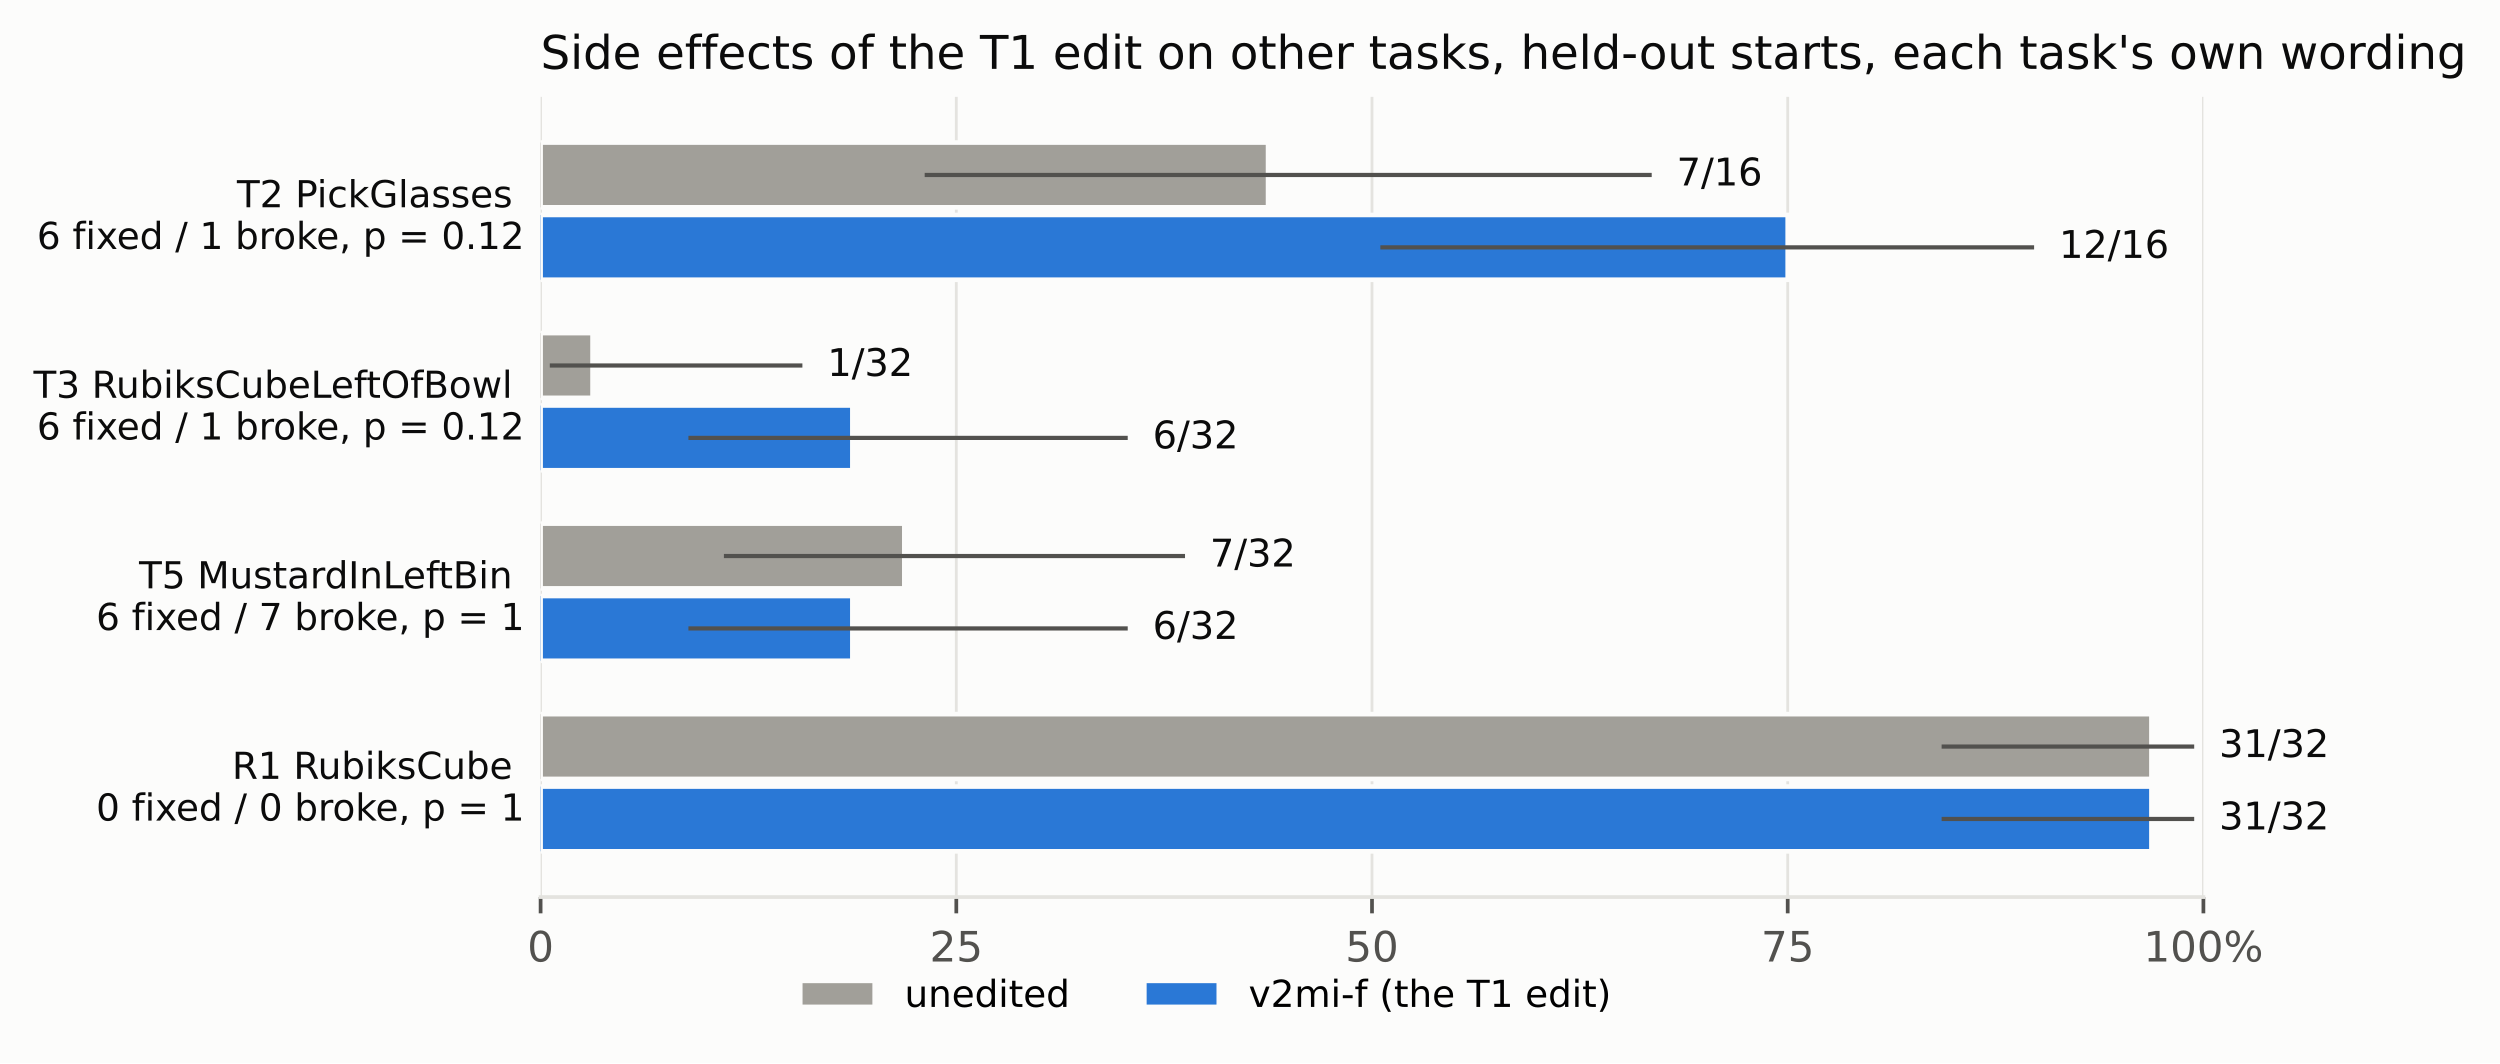
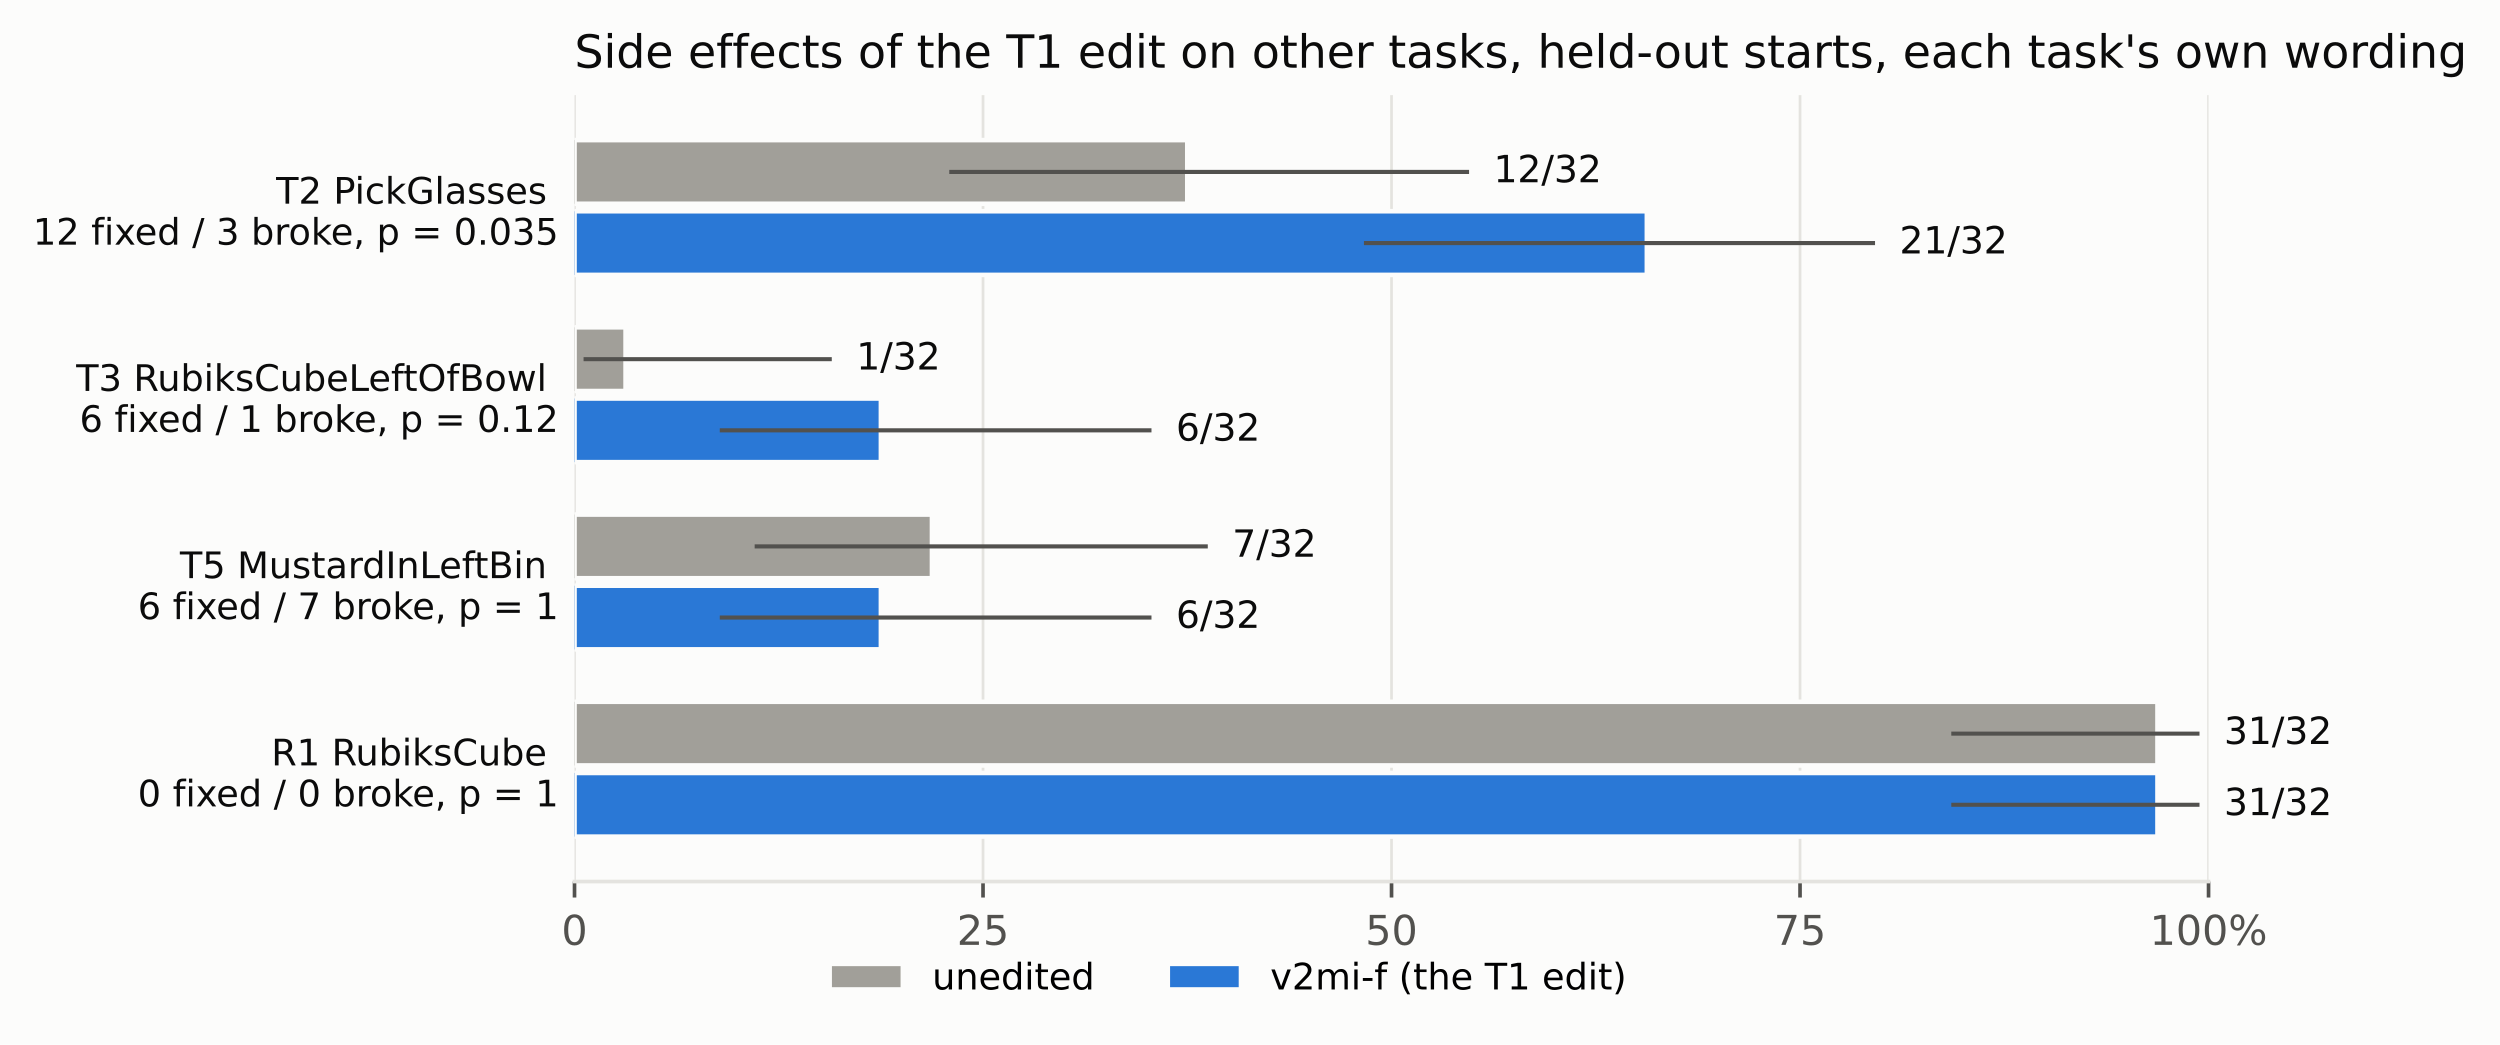
- <svg xmlns="http://www.w3.org/2000/svg" xmlns:xlink="http://www.w3.org/1999/xlink" width="536.923pt" height="228.317pt" viewBox="0 0 536.923 228.317" version="1.1">
+ <svg xmlns="http://www.w3.org/2000/svg" xmlns:xlink="http://www.w3.org/1999/xlink" width="546.381pt" height="228.317pt" viewBox="0 0 546.381 228.317" version="1.1">
  <defs>
    <style type="text/css">*{stroke-linejoin: round; stroke-linecap: butt}</style>
  </defs>
  <g id="figure_1">
    <g id="patch_1">
-       <path d="M -0 228.317  L 536.923 228.317  L 536.923 0  L -0 0  z " style="fill: #fcfcfb" />
+       <path d="M 0 228.317  L 546.381 228.317  L 546.381 0  L 0 0  z " style="fill: #fcfcfb" />
    </g>
    <g id="axes_1">
      <g id="patch_2">
-         <path d="M 116.104 192.662  L 473.224 192.662  L 473.224 20.798  L 116.104 20.798  z " style="fill: #fcfcfb" />
+         <path d="M 125.562 192.662  L 482.683 192.662  L 482.683 20.798  L 125.562 20.798  z " style="fill: #fcfcfb" />
      </g>
      <g id="matplotlib.axis_1">
        <g id="xtick_1">
          <g id="line2d_1">
-             <path d="M 116.104 192.662  L 116.104 20.798  " clip-path="url(#p3690be22e1)" style="fill: none; stroke: #e4e3df; stroke-width: 0.6; stroke-linecap: square" />
+             <path d="M 125.562 192.662  L 125.562 20.798  " clip-path="url(#pf6d4cec177)" style="fill: none; stroke: #e4e3df; stroke-width: 0.6; stroke-linecap: square" />
          </g>
          <g id="line2d_2">
            <defs>
-               <path id="m69036b2c32" d="M 0 0  L 0 3.5  " style="stroke: #52514e; stroke-width: 0.8" />
+               <path id="m9bb783bdf6" d="M 0 0  L 0 3.5  " style="stroke: #52514e; stroke-width: 0.8" />
            </defs>
            <g>
-               <use xlink:href="#m69036b2c32" x="116.104" y="192.662" style="fill: #52514e; stroke: #52514e; stroke-width: 0.8" />
+               <use xlink:href="#m9bb783bdf6" x="125.562" y="192.662" style="fill: #52514e; stroke: #52514e; stroke-width: 0.8" />
            </g>
          </g>
          <g id="text_1">
-             <text style="font-size: 9px; font-family: 'DejaVu Sans'; text-anchor: middle; fill: #52514e" x="116.104" y="206.501" transform="rotate(-0 116.1038 206.501)">0</text>
+             <text style="font-size: 9px; font-family: 'DejaVu Sans'; text-anchor: middle; fill: #52514e" x="125.562" y="206.501" transform="rotate(-0 125.5625 206.501)">0</text>
          </g>
        </g>
        <g id="xtick_2">
          <g id="line2d_3">
-             <path d="M 205.384 192.662  L 205.384 20.798  " clip-path="url(#p3690be22e1)" style="fill: none; stroke: #e4e3df; stroke-width: 0.6; stroke-linecap: square" />
+             <path d="M 214.843 192.662  L 214.843 20.798  " clip-path="url(#pf6d4cec177)" style="fill: none; stroke: #e4e3df; stroke-width: 0.6; stroke-linecap: square" />
          </g>
          <g id="line2d_4">
            <g>
-               <use xlink:href="#m69036b2c32" x="205.384" y="192.662" style="fill: #52514e; stroke: #52514e; stroke-width: 0.8" />
+               <use xlink:href="#m9bb783bdf6" x="214.843" y="192.662" style="fill: #52514e; stroke: #52514e; stroke-width: 0.8" />
            </g>
          </g>
          <g id="text_2">
-             <text style="font-size: 9px; font-family: 'DejaVu Sans'; text-anchor: middle; fill: #52514e" x="205.384" y="206.501" transform="rotate(-0 205.3837 206.501)">25</text>
+             <text style="font-size: 9px; font-family: 'DejaVu Sans'; text-anchor: middle; fill: #52514e" x="214.843" y="206.501" transform="rotate(-0 214.8425 206.501)">25</text>
          </g>
        </g>
        <g id="xtick_3">
          <g id="line2d_5">
-             <path d="M 294.664 192.662  L 294.664 20.798  " clip-path="url(#p3690be22e1)" style="fill: none; stroke: #e4e3df; stroke-width: 0.6; stroke-linecap: square" />
+             <path d="M 304.123 192.662  L 304.123 20.798  " clip-path="url(#pf6d4cec177)" style="fill: none; stroke: #e4e3df; stroke-width: 0.6; stroke-linecap: square" />
          </g>
          <g id="line2d_6">
            <g>
-               <use xlink:href="#m69036b2c32" x="294.664" y="192.662" style="fill: #52514e; stroke: #52514e; stroke-width: 0.8" />
+               <use xlink:href="#m9bb783bdf6" x="304.123" y="192.662" style="fill: #52514e; stroke: #52514e; stroke-width: 0.8" />
            </g>
          </g>
          <g id="text_3">
-             <text style="font-size: 9px; font-family: 'DejaVu Sans'; text-anchor: middle; fill: #52514e" x="294.664" y="206.501" transform="rotate(-0 294.6637 206.501)">50</text>
+             <text style="font-size: 9px; font-family: 'DejaVu Sans'; text-anchor: middle; fill: #52514e" x="304.123" y="206.501" transform="rotate(-0 304.1225 206.501)">50</text>
          </g>
        </g>
        <g id="xtick_4">
          <g id="line2d_7">
-             <path d="M 383.944 192.662  L 383.944 20.798  " clip-path="url(#p3690be22e1)" style="fill: none; stroke: #e4e3df; stroke-width: 0.6; stroke-linecap: square" />
+             <path d="M 393.402 192.662  L 393.402 20.798  " clip-path="url(#pf6d4cec177)" style="fill: none; stroke: #e4e3df; stroke-width: 0.6; stroke-linecap: square" />
          </g>
          <g id="line2d_8">
            <g>
-               <use xlink:href="#m69036b2c32" x="383.944" y="192.662" style="fill: #52514e; stroke: #52514e; stroke-width: 0.8" />
+               <use xlink:href="#m9bb783bdf6" x="393.402" y="192.662" style="fill: #52514e; stroke: #52514e; stroke-width: 0.8" />
            </g>
          </g>
          <g id="text_4">
-             <text style="font-size: 9px; font-family: 'DejaVu Sans'; text-anchor: middle; fill: #52514e" x="383.944" y="206.501" transform="rotate(-0 383.9438 206.501)">75</text>
+             <text style="font-size: 9px; font-family: 'DejaVu Sans'; text-anchor: middle; fill: #52514e" x="393.402" y="206.501" transform="rotate(-0 393.4025 206.501)">75</text>
          </g>
        </g>
        <g id="xtick_5">
          <g id="line2d_9">
-             <path d="M 473.224 192.662  L 473.224 20.798  " clip-path="url(#p3690be22e1)" style="fill: none; stroke: #e4e3df; stroke-width: 0.6; stroke-linecap: square" />
+             <path d="M 482.683 192.662  L 482.683 20.798  " clip-path="url(#pf6d4cec177)" style="fill: none; stroke: #e4e3df; stroke-width: 0.6; stroke-linecap: square" />
          </g>
          <g id="line2d_10">
            <g>
-               <use xlink:href="#m69036b2c32" x="473.224" y="192.662" style="fill: #52514e; stroke: #52514e; stroke-width: 0.8" />
+               <use xlink:href="#m9bb783bdf6" x="482.683" y="192.662" style="fill: #52514e; stroke: #52514e; stroke-width: 0.8" />
            </g>
          </g>
          <g id="text_5">
-             <text style="font-size: 9px; font-family: 'DejaVu Sans'; text-anchor: middle; fill: #52514e" x="473.224" y="206.501" transform="rotate(-0 473.2237 206.501)">100%</text>
+             <text style="font-size: 9px; font-family: 'DejaVu Sans'; text-anchor: middle; fill: #52514e" x="482.683" y="206.501" transform="rotate(-0 482.6825 206.501)">100%</text>
          </g>
        </g>
      </g>
      <g id="matplotlib.axis_2">
        <g id="ytick_1">
          <g id="line2d_11" />
          <g id="text_6">
-             <text style="font-size: 8px; font-family: 'DejaVu Sans'; fill: #0b0b0b" transform="translate(50.89625 44.51856)">T2  PickGlasses</text>
-             <text style="font-size: 8px; font-family: 'DejaVu Sans'; fill: #0b0b0b" transform="translate(7.92125 53.47681)">6 fixed / 1 broke, p = 0.12</text>
+             <text style="font-size: 8px; font-family: 'DejaVu Sans'; fill: #0b0b0b" transform="translate(60.355 44.51856)">T2  PickGlasses</text>
+             <text style="font-size: 8px; font-family: 'DejaVu Sans'; fill: #0b0b0b" transform="translate(7.2 53.47681)">12 fixed / 3 broke, p = 0.035</text>
          </g>
        </g>
        <g id="ytick_2">
          <g id="line2d_12" />
          <g id="text_7">
-             <text style="font-size: 8px; font-family: 'DejaVu Sans'; fill: #0b0b0b" transform="translate(7.2 85.43856)">T3  RubiksCubeLeftOfBowl</text>
-             <text style="font-size: 8px; font-family: 'DejaVu Sans'; fill: #0b0b0b" transform="translate(7.92125 94.39681)">6 fixed / 1 broke, p = 0.12</text>
+             <text style="font-size: 8px; font-family: 'DejaVu Sans'; fill: #0b0b0b" transform="translate(16.65875 85.43856)">T3  RubiksCubeLeftOfBowl</text>
+             <text style="font-size: 8px; font-family: 'DejaVu Sans'; fill: #0b0b0b" transform="translate(17.38 94.39681)">6 fixed / 1 broke, p = 0.12</text>
          </g>
        </g>
        <g id="ytick_3">
          <g id="line2d_13" />
          <g id="text_8">
-             <text style="font-size: 8px; font-family: 'DejaVu Sans'; fill: #0b0b0b" transform="translate(29.8725 126.3586)">T5  MustardInLeftBin</text>
-             <text style="font-size: 8px; font-family: 'DejaVu Sans'; fill: #0b0b0b" transform="translate(20.64375 135.3168)">6 fixed / 7 broke, p = 1</text>
+             <text style="font-size: 8px; font-family: 'DejaVu Sans'; fill: #0b0b0b" transform="translate(39.33125 126.3586)">T5  MustardInLeftBin</text>
+             <text style="font-size: 8px; font-family: 'DejaVu Sans'; fill: #0b0b0b" transform="translate(30.1025 135.3168)">6 fixed / 7 broke, p = 1</text>
          </g>
        </g>
        <g id="ytick_4">
          <g id="line2d_14" />
          <g id="text_9">
-             <text style="font-size: 8px; font-family: 'DejaVu Sans'; fill: #0b0b0b" transform="translate(49.8425 167.2786)">R1  RubiksCube</text>
-             <text style="font-size: 8px; font-family: 'DejaVu Sans'; fill: #0b0b0b" transform="translate(20.64375 176.2368)">0 fixed / 0 broke, p = 1</text>
+             <text style="font-size: 8px; font-family: 'DejaVu Sans'; fill: #0b0b0b" transform="translate(59.30125 167.2786)">R1  RubiksCube</text>
+             <text style="font-size: 8px; font-family: 'DejaVu Sans'; fill: #0b0b0b" transform="translate(30.1025 176.2368)">0 fixed / 0 broke, p = 1</text>
          </g>
        </g>
      </g>
      <g id="patch_3">
-         <path d="M 116.104 30.619  L 272.344 30.619  L 272.344 44.532  L 116.104 44.532  z " clip-path="url(#p3690be22e1)" style="fill: #a19f99; stroke: #fcfcfb; stroke-linejoin: miter" />
+         <path d="M 125.562 30.619  L 259.483 30.619  L 259.483 44.532  L 125.562 44.532  z " clip-path="url(#pf6d4cec177)" style="fill: #a19f99; stroke: #fcfcfb; stroke-linejoin: miter" />
      </g>
      <g id="patch_4">
-         <path d="M 116.104 46.169  L 383.944 46.169  L 383.944 60.082  L 116.104 60.082  z " clip-path="url(#p3690be22e1)" style="fill: #2a78d6; stroke: #fcfcfb; stroke-linejoin: miter" />
+         <path d="M 125.562 46.169  L 359.923 46.169  L 359.923 60.082  L 125.562 60.082  z " clip-path="url(#pf6d4cec177)" style="fill: #2a78d6; stroke: #fcfcfb; stroke-linejoin: miter" />
      </g>
      <g id="patch_5">
-         <path d="M 116.104 71.539  L 127.264 71.539  L 127.264 85.452  L 116.104 85.452  z " clip-path="url(#p3690be22e1)" style="fill: #a19f99; stroke: #fcfcfb; stroke-linejoin: miter" />
+         <path d="M 125.562 71.539  L 136.722 71.539  L 136.722 85.452  L 125.562 85.452  z " clip-path="url(#pf6d4cec177)" style="fill: #a19f99; stroke: #fcfcfb; stroke-linejoin: miter" />
      </g>
      <g id="patch_6">
-         <path d="M 116.104 87.089  L 183.064 87.089  L 183.064 101.002  L 116.104 101.002  z " clip-path="url(#p3690be22e1)" style="fill: #2a78d6; stroke: #fcfcfb; stroke-linejoin: miter" />
+         <path d="M 125.562 87.089  L 192.523 87.089  L 192.523 101.002  L 125.562 101.002  z " clip-path="url(#pf6d4cec177)" style="fill: #2a78d6; stroke: #fcfcfb; stroke-linejoin: miter" />
      </g>
      <g id="patch_7">
-         <path d="M 116.104 112.459  L 194.224 112.459  L 194.224 126.372  L 116.104 126.372  z " clip-path="url(#p3690be22e1)" style="fill: #a19f99; stroke: #fcfcfb; stroke-linejoin: miter" />
+         <path d="M 125.562 112.459  L 203.683 112.459  L 203.683 126.372  L 125.562 126.372  z " clip-path="url(#pf6d4cec177)" style="fill: #a19f99; stroke: #fcfcfb; stroke-linejoin: miter" />
      </g>
      <g id="patch_8">
-         <path d="M 116.104 128.009  L 183.064 128.009  L 183.064 141.922  L 116.104 141.922  z " clip-path="url(#p3690be22e1)" style="fill: #2a78d6; stroke: #fcfcfb; stroke-linejoin: miter" />
+         <path d="M 125.562 128.009  L 192.523 128.009  L 192.523 141.922  L 125.562 141.922  z " clip-path="url(#pf6d4cec177)" style="fill: #2a78d6; stroke: #fcfcfb; stroke-linejoin: miter" />
      </g>
      <g id="patch_9">
-         <path d="M 116.104 153.379  L 462.064 153.379  L 462.064 167.292  L 116.104 167.292  z " clip-path="url(#p3690be22e1)" style="fill: #a19f99; stroke: #fcfcfb; stroke-linejoin: miter" />
+         <path d="M 125.562 153.379  L 471.522 153.379  L 471.522 167.292  L 125.562 167.292  z " clip-path="url(#pf6d4cec177)" style="fill: #a19f99; stroke: #fcfcfb; stroke-linejoin: miter" />
      </g>
      <g id="patch_10">
-         <path d="M 116.104 168.929  L 462.064 168.929  L 462.064 182.842  L 116.104 182.842  z " clip-path="url(#p3690be22e1)" style="fill: #2a78d6; stroke: #fcfcfb; stroke-linejoin: miter" />
+         <path d="M 125.562 168.929  L 471.522 168.929  L 471.522 182.842  L 125.562 182.842  z " clip-path="url(#pf6d4cec177)" style="fill: #2a78d6; stroke: #fcfcfb; stroke-linejoin: miter" />
      </g>
      <g id="line2d_15">
-         <path d="M 198.594 37.576  L 354.736 37.576  " clip-path="url(#p3690be22e1)" style="fill: none; stroke: #52514e; stroke-width: 0.9" />
+         <path d="M 207.464 37.576  L 321.07 37.576  " clip-path="url(#pf6d4cec177)" style="fill: none; stroke: #52514e; stroke-width: 0.9" />
      </g>
      <g id="line2d_16">
-         <path d="M 296.455 53.125  L 436.862 53.125  " clip-path="url(#p3690be22e1)" style="fill: none; stroke: #52514e; stroke-width: 0.9" />
+         <path d="M 298.091 53.125  L 409.793 53.125  " clip-path="url(#pf6d4cec177)" style="fill: none; stroke: #52514e; stroke-width: 0.9" />
      </g>
      <g id="line2d_17">
-         <path d="M 118.081 78.496  L 172.33 78.496  " clip-path="url(#p3690be22e1)" style="fill: none; stroke: #52514e; stroke-width: 0.9" />
+         <path d="M 127.54 78.496  L 181.788 78.496  " clip-path="url(#pf6d4cec177)" style="fill: none; stroke: #52514e; stroke-width: 0.9" />
      </g>
      <g id="line2d_18">
-         <path d="M 147.85 94.045  L 242.2 94.045  " clip-path="url(#p3690be22e1)" style="fill: none; stroke: #52514e; stroke-width: 0.9" />
+         <path d="M 157.309 94.045  L 251.659 94.045  " clip-path="url(#pf6d4cec177)" style="fill: none; stroke: #52514e; stroke-width: 0.9" />
      </g>
      <g id="line2d_19">
-         <path d="M 155.472 119.416  L 254.506 119.416  " clip-path="url(#p3690be22e1)" style="fill: none; stroke: #52514e; stroke-width: 0.9" />
+         <path d="M 164.931 119.416  L 263.964 119.416  " clip-path="url(#pf6d4cec177)" style="fill: none; stroke: #52514e; stroke-width: 0.9" />
      </g>
      <g id="line2d_20">
-         <path d="M 147.85 134.965  L 242.2 134.965  " clip-path="url(#p3690be22e1)" style="fill: none; stroke: #52514e; stroke-width: 0.9" />
+         <path d="M 157.309 134.965  L 251.659 134.965  " clip-path="url(#pf6d4cec177)" style="fill: none; stroke: #52514e; stroke-width: 0.9" />
      </g>
      <g id="line2d_21">
-         <path d="M 416.998 160.336  L 471.246 160.336  " clip-path="url(#p3690be22e1)" style="fill: none; stroke: #52514e; stroke-width: 0.9" />
+         <path d="M 426.457 160.336  L 480.705 160.336  " clip-path="url(#pf6d4cec177)" style="fill: none; stroke: #52514e; stroke-width: 0.9" />
      </g>
      <g id="line2d_22">
-         <path d="M 416.998 175.885  L 471.246 175.885  " clip-path="url(#p3690be22e1)" style="fill: none; stroke: #52514e; stroke-width: 0.9" />
+         <path d="M 426.457 175.885  L 480.705 175.885  " clip-path="url(#pf6d4cec177)" style="fill: none; stroke: #52514e; stroke-width: 0.9" />
      </g>
      <g id="patch_11">
-         <path d="M 116.104 192.662  L 473.224 192.662  " style="fill: none; stroke: #e4e3df; stroke-width: 0.8; stroke-linejoin: miter; stroke-linecap: square" />
+         <path d="M 125.562 192.662  L 482.683 192.662  " style="fill: none; stroke: #e4e3df; stroke-width: 0.8; stroke-linejoin: miter; stroke-linecap: square" />
      </g>
      <g id="text_10">
-         <text style="font-size: 8.2px; font-family: 'DejaVu Sans'; text-anchor: start; fill: #0b0b0b" x="360.093" y="39.838" transform="rotate(-0 360.0933 39.83832)">7/16</text>
+         <text style="font-size: 8.2px; font-family: 'DejaVu Sans'; text-anchor: start; fill: #0b0b0b" x="326.427" y="39.838" transform="rotate(-0 326.4268 39.83832)">12/32</text>
      </g>
      <g id="text_11">
-         <text style="font-size: 8.2px; font-family: 'DejaVu Sans'; text-anchor: start; fill: #0b0b0b" x="442.218" y="55.388" transform="rotate(-0 442.2184 55.38793)">12/16</text>
+         <text style="font-size: 8.2px; font-family: 'DejaVu Sans'; text-anchor: start; fill: #0b0b0b" x="415.15" y="55.388" transform="rotate(-0 415.1495 55.38793)">21/32</text>
      </g>
      <g id="text_12">
-         <text style="font-size: 8.2px; font-family: 'DejaVu Sans'; text-anchor: start; fill: #0b0b0b" x="177.686" y="80.758" transform="rotate(-0 177.6865 80.75832)">1/32</text>
+         <text style="font-size: 8.2px; font-family: 'DejaVu Sans'; text-anchor: start; fill: #0b0b0b" x="187.145" y="80.758" transform="rotate(-0 187.1452 80.75832)">1/32</text>
      </g>
      <g id="text_13">
-         <text style="font-size: 8.2px; font-family: 'DejaVu Sans'; text-anchor: start; fill: #0b0b0b" x="247.557" y="96.308" transform="rotate(-0 247.5566 96.30792)">6/32</text>
+         <text style="font-size: 8.2px; font-family: 'DejaVu Sans'; text-anchor: start; fill: #0b0b0b" x="257.015" y="96.308" transform="rotate(-0 257.0154 96.30792)">6/32</text>
      </g>
      <g id="text_14">
-         <text style="font-size: 8.2px; font-family: 'DejaVu Sans'; text-anchor: start; fill: #0b0b0b" x="259.862" y="121.678" transform="rotate(-0 259.8624 121.6783)">7/32</text>
+         <text style="font-size: 8.2px; font-family: 'DejaVu Sans'; text-anchor: start; fill: #0b0b0b" x="269.321" y="121.678" transform="rotate(-0 269.3211 121.6783)">7/32</text>
      </g>
      <g id="text_15">
-         <text style="font-size: 8.2px; font-family: 'DejaVu Sans'; text-anchor: start; fill: #0b0b0b" x="247.557" y="137.228" transform="rotate(-0 247.5566 137.2279)">6/32</text>
+         <text style="font-size: 8.2px; font-family: 'DejaVu Sans'; text-anchor: start; fill: #0b0b0b" x="257.015" y="137.228" transform="rotate(-0 257.0154 137.2279)">6/32</text>
      </g>
      <g id="text_16">
-         <text style="font-size: 8.2px; font-family: 'DejaVu Sans'; text-anchor: start; fill: #0b0b0b" x="476.603" y="162.598" transform="rotate(-0 476.6029 162.5983)">31/32</text>
+         <text style="font-size: 8.2px; font-family: 'DejaVu Sans'; text-anchor: start; fill: #0b0b0b" x="486.062" y="162.598" transform="rotate(-0 486.0616 162.5983)">31/32</text>
      </g>
      <g id="text_17">
-         <text style="font-size: 8.2px; font-family: 'DejaVu Sans'; text-anchor: start; fill: #0b0b0b" x="476.603" y="178.148" transform="rotate(-0 476.6029 178.1479)">31/32</text>
+         <text style="font-size: 8.2px; font-family: 'DejaVu Sans'; text-anchor: start; fill: #0b0b0b" x="486.062" y="178.148" transform="rotate(-0 486.0616 178.1479)">31/32</text>
      </g>
      <g id="text_18">
-         <text style="font-size: 10px; font-family: 'DejaVu Sans'; text-anchor: start; fill: #0b0b0b" x="116.104" y="14.798" transform="rotate(-0 116.1038 14.79844)">Side effects of the T1 edit on other tasks, held-out starts, each task's own wording</text>
+         <text style="font-size: 10px; font-family: 'DejaVu Sans'; text-anchor: start; fill: #0b0b0b" x="125.562" y="14.798" transform="rotate(-0 125.5625 14.79844)">Side effects of the T1 edit on other tasks, held-out starts, each task's own wording</text>
      </g>
      <g id="legend_1">
        <g id="patch_12">
-           <path d="M 171.862 216.253  L 187.862 216.253  L 187.862 210.653  L 171.862 210.653  z " style="fill: #a19f99; stroke: #fcfcfb; stroke-linejoin: miter" />
+           <path d="M 181.321 216.253  L 197.321 216.253  L 197.321 210.653  L 181.321 210.653  z " style="fill: #a19f99; stroke: #fcfcfb; stroke-linejoin: miter" />
        </g>
        <g id="text_19">
-           <text style="font-size: 8px; font-family: 'DejaVu Sans'; text-anchor: start" x="194.262" y="216.253" transform="rotate(-0 194.2624 216.253)">unedited</text>
+           <text style="font-size: 8px; font-family: 'DejaVu Sans'; text-anchor: start" x="203.721" y="216.253" transform="rotate(-0 203.7211 216.253)">unedited</text>
        </g>
        <g id="patch_13">
-           <path d="M 245.764 216.253  L 261.764 216.253  L 261.764 210.653  L 245.764 210.653  z " style="fill: #2a78d6; stroke: #fcfcfb; stroke-linejoin: miter" />
+           <path d="M 255.222 216.253  L 271.222 216.253  L 271.222 210.653  L 255.222 210.653  z " style="fill: #2a78d6; stroke: #fcfcfb; stroke-linejoin: miter" />
        </g>
        <g id="text_20">
-           <text style="font-size: 8px; font-family: 'DejaVu Sans'; text-anchor: start" x="268.164" y="216.253" transform="rotate(-0 268.1636 216.253)">v2mi-f (the T1 edit)</text>
+           <text style="font-size: 8px; font-family: 'DejaVu Sans'; text-anchor: start" x="277.622" y="216.253" transform="rotate(-0 277.6224 216.253)">v2mi-f (the T1 edit)</text>
        </g>
      </g>
    </g>
  </g>
  <defs>
-     <clipPath id="p3690be22e1">
-       <rect x="116.104" y="20.798" width="357.12" height="171.864" />
+     <clipPath id="pf6d4cec177">
+       <rect x="125.562" y="20.798" width="357.12" height="171.864" />
    </clipPath>
  </defs>
</svg>
